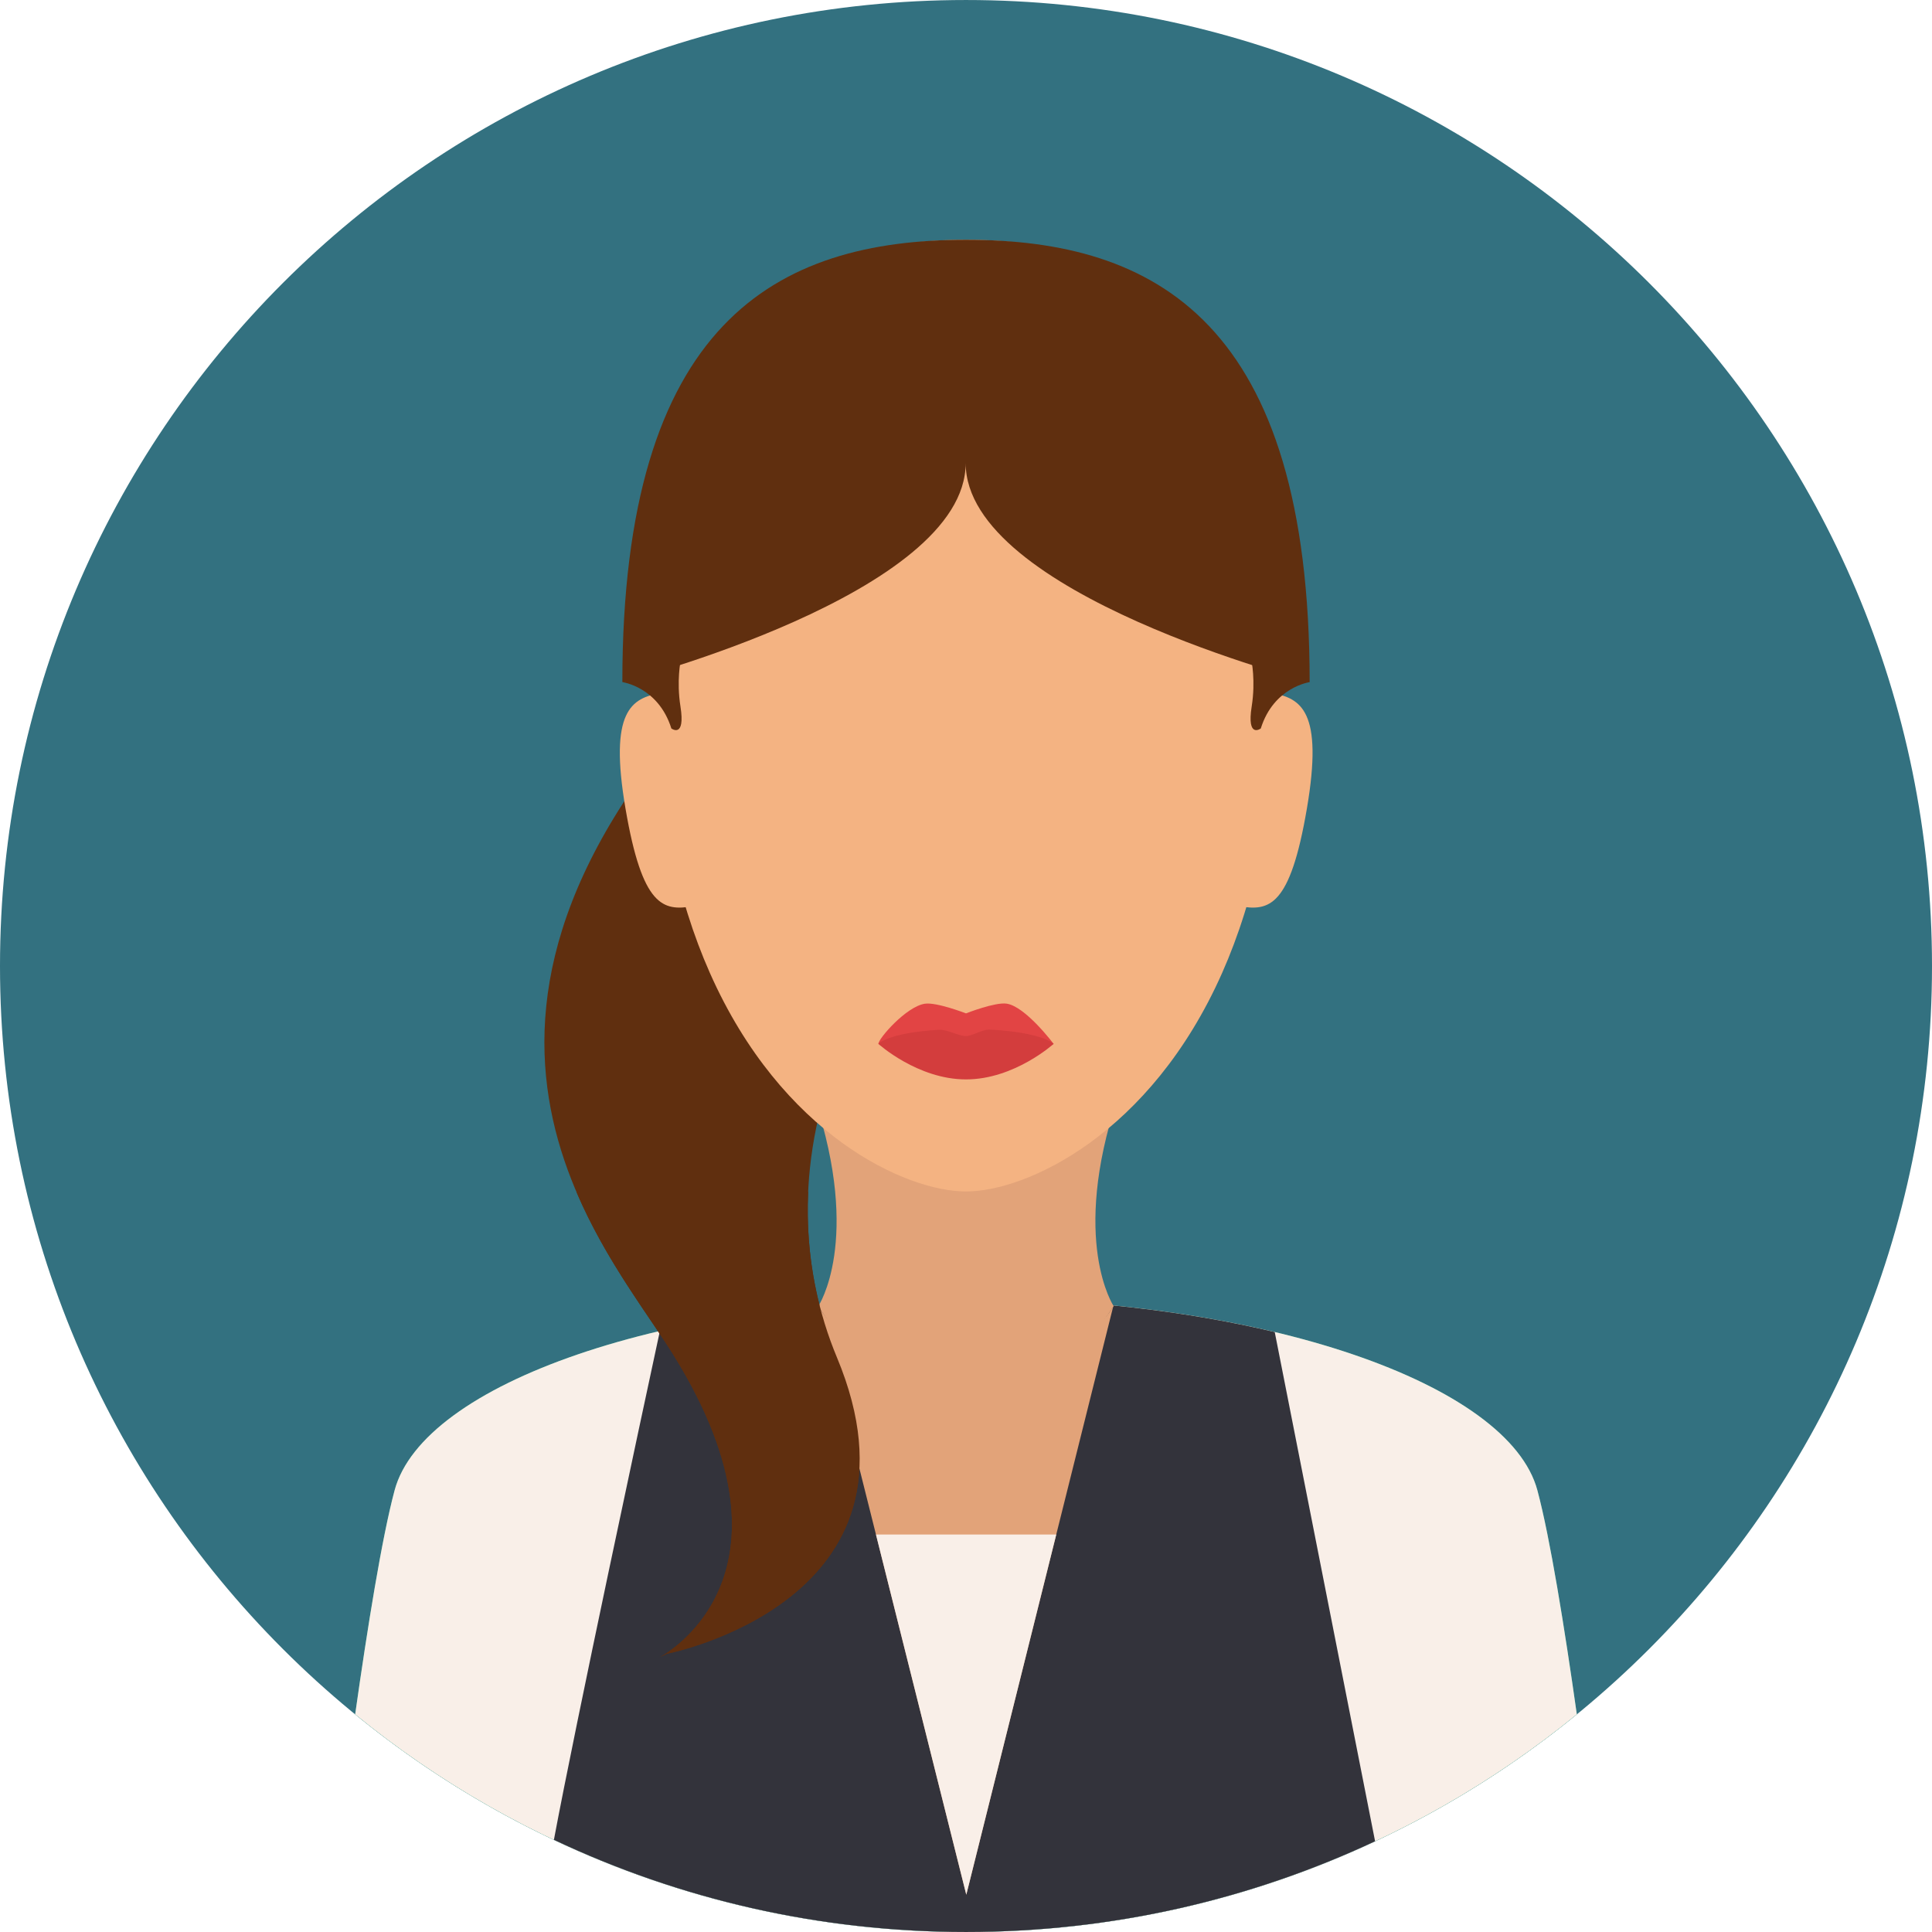
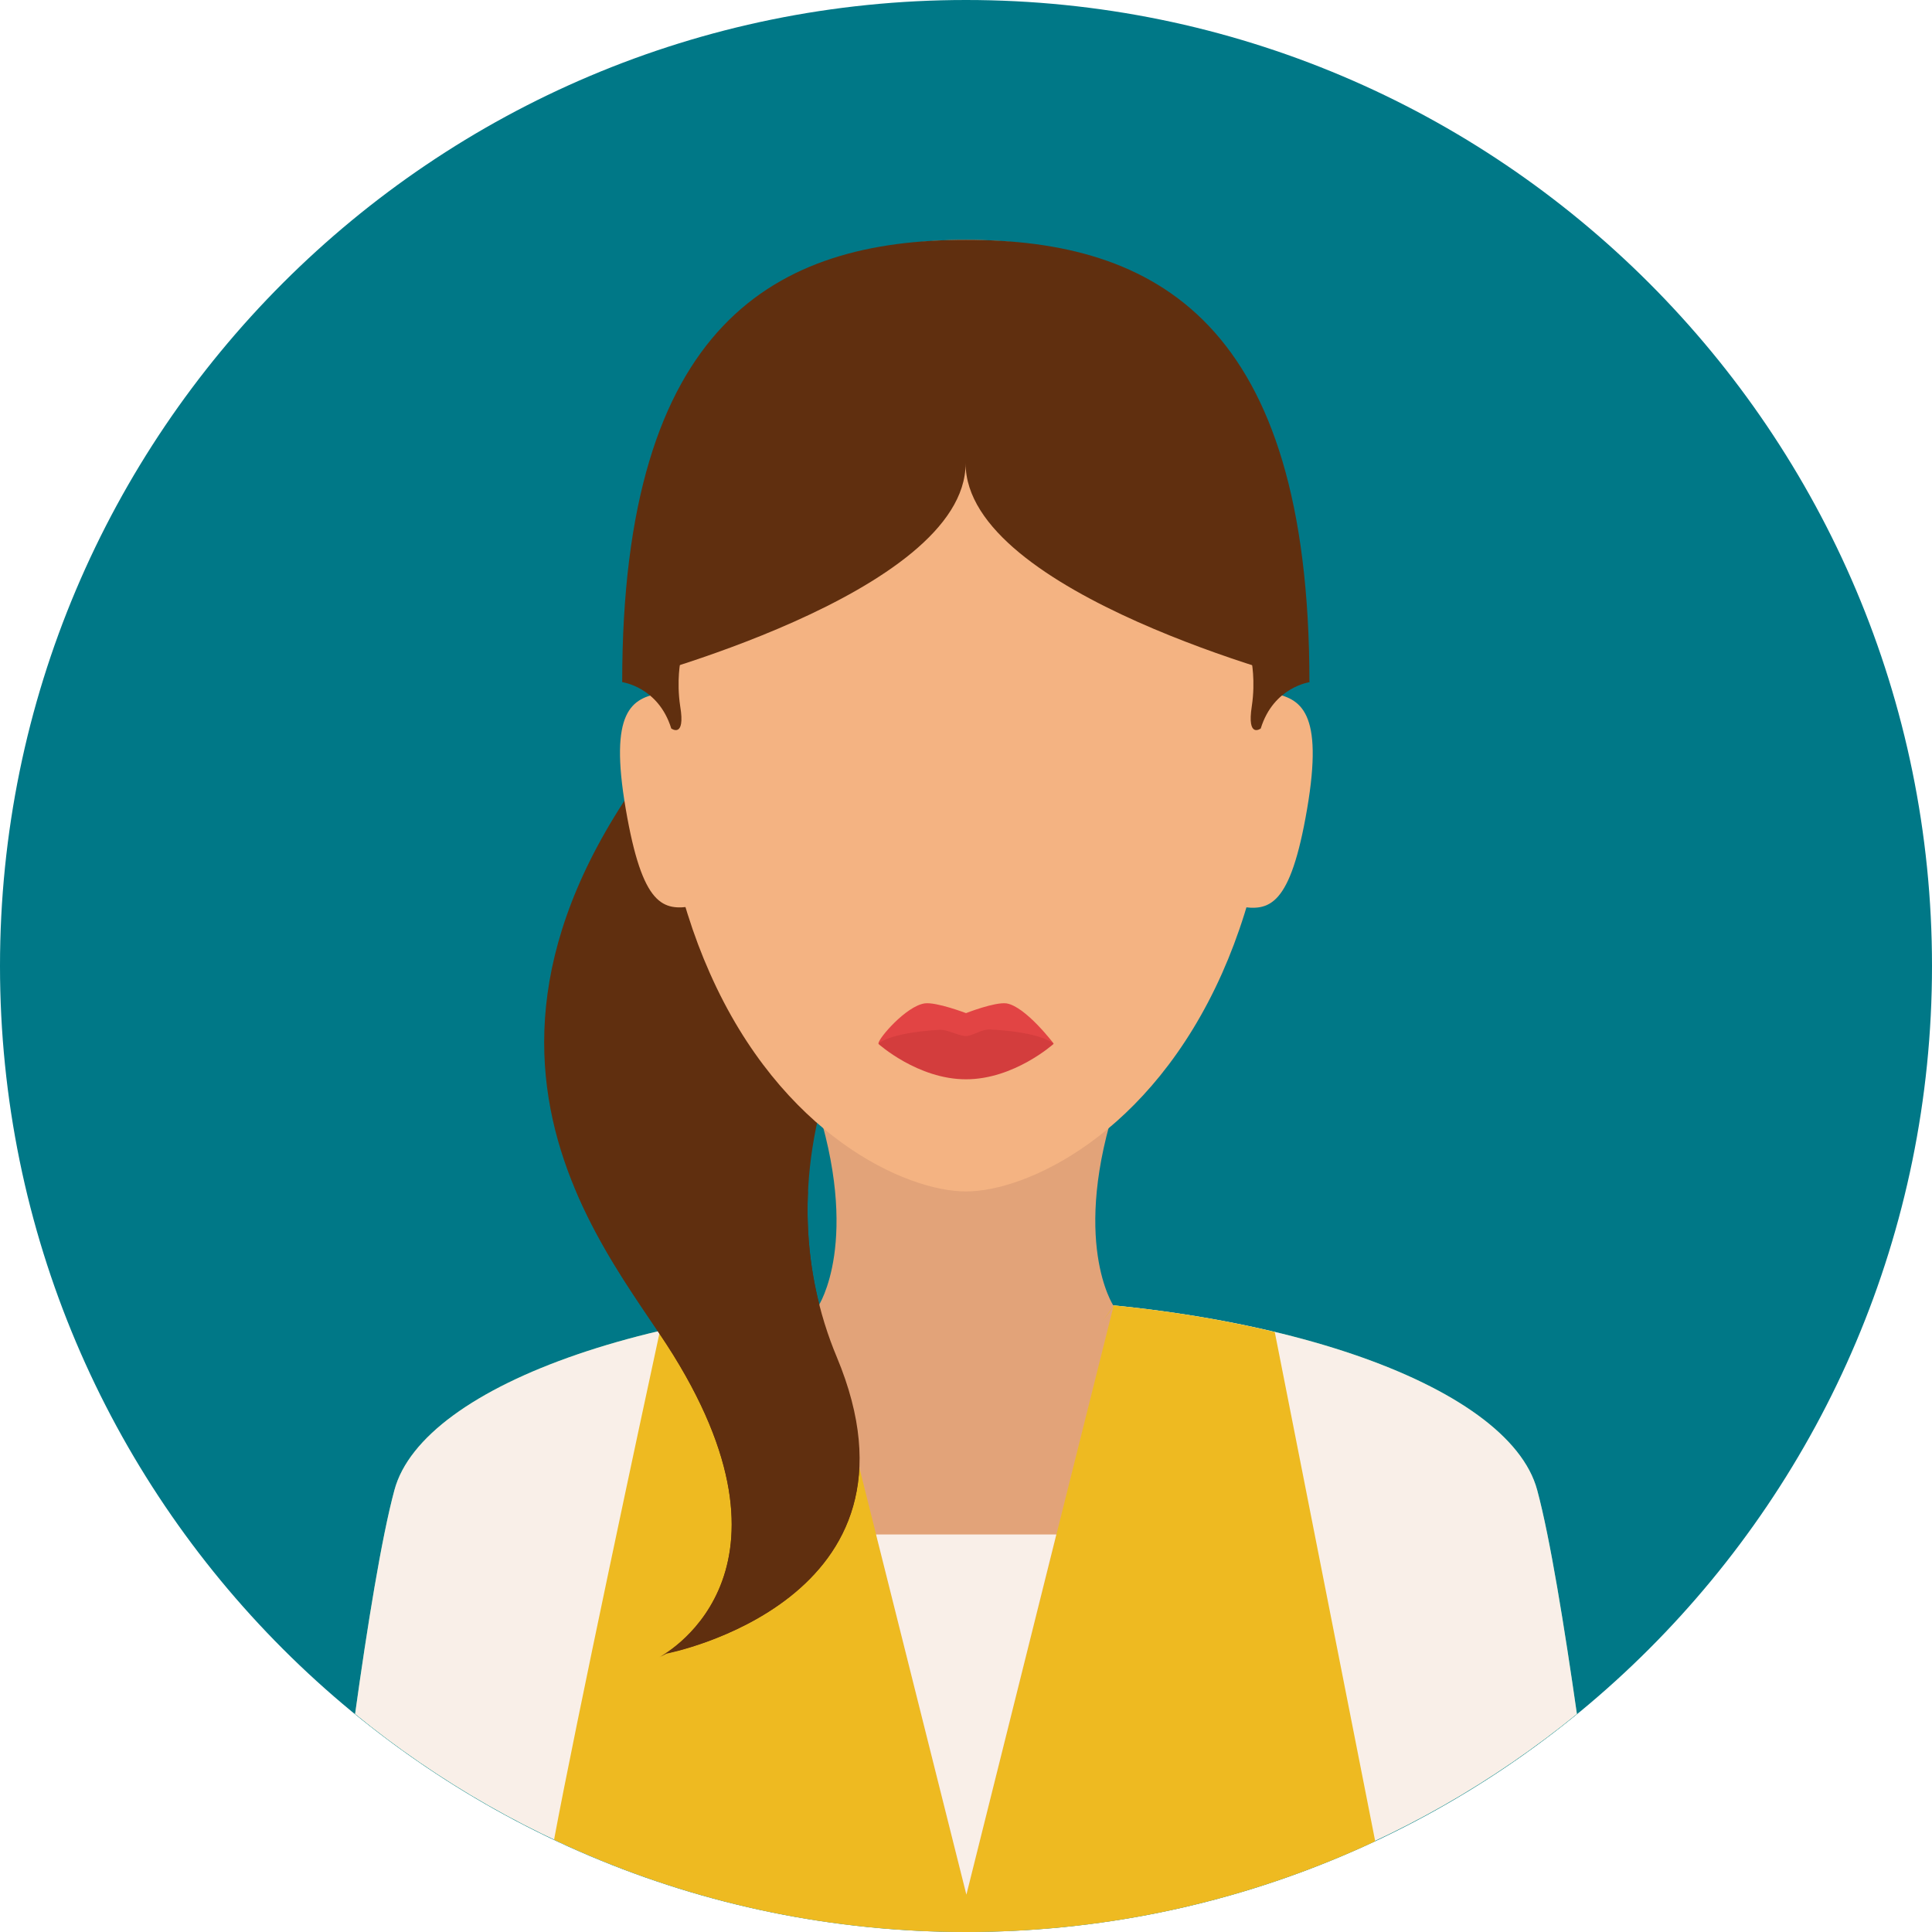
- <svg xmlns="http://www.w3.org/2000/svg" version="1.1" id="Layer_1" x="0px" y="0px" viewBox="0 0 496.158 496.158" style="enable-background:new 0 0 496.158 496.158;" xml:space="preserve">
-   <path style="fill:#337180;" d="M248.082,0.003C111.07,0.003,0,111.063,0,248.085c0,137.001,111.07,248.07,248.082,248.07  c137.006,0,248.076-111.069,248.076-248.07C496.158,111.062,385.088,0.003,248.082,0.003z" />
-   <path style="fill:#4ABC96;" d="M394.818,382.733c-7.312-27.279-69.907-49.333-147.073-49.333s-139.095,22.054-146.407,49.333  c-3.259,12.158-6.961,35.192-10.126,57.525c42.747,34.934,97.358,55.897,156.87,55.897c59.509,0,114.117-20.963,156.863-55.896  C401.78,417.926,398.078,394.891,394.818,382.733z" />
-   <path style="fill:#F9EFE8;" d="M394.818,382.733c-7.312-27.279-69.907-49.333-147.073-49.333s-139.095,22.054-146.407,49.333  c-3.259,12.158-6.961,35.192-10.126,57.525c42.747,34.934,97.358,55.897,156.87,55.897c59.509,0,114.117-20.963,156.863-55.896  C401.78,417.926,398.078,394.891,394.818,382.733z" />
-   <path style="fill:#33333B;" d="M327.366,342.081c-22.923-5.476-50.211-8.682-79.621-8.682c-28.925,0-55.709,3.099-78.278,8.41  c-4.671,21.706-21.589,100.602-27.219,130.68c32.101,15.169,67.973,23.666,105.834,23.666c37.555,0,73.153-8.356,105.055-23.296  L327.366,342.081z" />
-   <path style="fill:#E2A379;" d="M286.969,282.118h-77.78c12.136,36.588,0.978,53.294,0.978,53.294l26.912,6.063h22l26.912-6.062  C285.991,335.412,274.833,318.706,286.969,282.118z" />
-   <path style="fill:#602F0F;" d="M297.913,175.056l-107.561-5.687c-90.703,91.107-35.219,149.898-17.412,178.571  c35.836,57.702-3.645,77.745-3.645,77.745l1.936-0.973c0,0,69.834-13.476,43.682-76.164  C201.917,317.398,193.814,250.496,297.913,175.056z" />
-   <path style="fill:#F4B382;" d="M248.08,61.579c-44.047,0-79.754,21.167-79.754,113.596c0,31.266,5.595,55.765,13.973,74.673  c18.432,41.598,50.335,56.136,65.781,56.136s47.349-14.538,65.78-56.136c8.377-18.908,13.972-43.407,13.972-74.673  C327.832,82.746,292.125,61.579,248.08,61.579z" />
-   <path style="fill:#E24444;" d="M258.511,257.746c-2.971-0.439-10.432,2.5-10.432,2.5s-7.566-2.931-10.561-2.48  c-4.798,0.722-11.939,8.953-11.939,10.313c0,0,10.074,5.25,22.5,5.25s22.5-5.25,22.5-5.25S263.382,258.466,258.511,257.746z" />
-   <path style="fill:#D33D3D;" d="M254.206,264.411c-1.951-0.105-4.461,1.668-6.127,1.668c-1.925,0-4.809-1.753-7.025-1.617  c-13.15,0.81-15.475,3.617-15.475,3.617s10.074,9.125,22.5,9.125s22.5-9.125,22.5-9.125S267.862,265.144,254.206,264.411z" />
-   <path style="fill:#E2A379;" d="M247.788,352.746c-29.209,0-37.543-17.333-37.543-17.333l37.91,151.167l37.756-151.167  C285.911,335.412,276.996,352.746,247.788,352.746z" />
-   <polygon style="fill:#F9EFE8;" points="224.958,394.079 248.155,486.579 271.258,394.079 " />
-   <path style="fill:#E2A379;" d="M247.829,316.996l-37.662,18.417c0,0,16.828,28.073,37.62,28.073s38.204-28.073,38.204-28.073  L247.829,316.996z" />
-   <path style="fill:#602F0F;" d="M248.08,61.579C248.079,61.579,248.079,61.579,248.08,61.579c-0.001,0-0.001,0-0.002,0  c-48.74,0-88.252,21.168-88.252,113.596c0,0,88.171-22.596,88.171-56.244c0,33.647,88.335,56.244,88.335,56.244  C336.332,82.747,296.82,61.579,248.08,61.579z" />
+ <svg xmlns="http://www.w3.org/2000/svg" version="1.1" id="Layer_1" x="0px" y="0px" viewBox="0 0 496.2 496.2" style="enable-background:new 0 0 496.2 496.2;" xml:space="preserve">
+   <style type="text/css">
+ 	.st0{fill:#007887;}
+ 	.st1{fill:#4ABC96;}
+ 	.st2{fill:#F9EFE8;}
+ 	.st3{fill:#EEBA21;}
+ 	.st4{fill:#E2A379;}
+ 	.st5{fill:#602F0F;}
+ 	.st6{fill:#F4B382;}
+ 	.st7{fill:#E24444;}
+ 	.st8{fill:#D33D3D;}
+ </style>
+   <path class="st0" d="M248.1,0C111.1,0,0,111.1,0,248.1s111.1,248.1,248.1,248.1s248.1-111.1,248.1-248.1S385.1,0,248.1,0z" />
+   <path class="st1" d="M394.8,382.7c-7.3-27.3-69.9-49.3-147.1-49.3s-139.1,22.1-146.4,49.3c-3.3,12.2-7,35.2-10.1,57.5  c42.7,34.9,97.4,55.9,156.9,55.9s114.1-21,156.9-55.9C401.8,417.9,398.1,394.9,394.8,382.7z" />
+   <path class="st2" d="M394.8,382.7c-7.3-27.3-69.9-49.3-147.1-49.3s-139.1,22.1-146.4,49.3c-3.3,12.2-7,35.2-10.1,57.5  c42.7,34.9,97.4,55.9,156.9,55.9s114.1-21,156.9-55.9C401.8,417.9,398.1,394.9,394.8,382.7z" />
+   <path class="st3" d="M327.4,342.1c-22.9-5.5-50.2-8.7-79.6-8.7c-28.9,0-55.7,3.1-78.3,8.4c-4.7,21.7-21.6,100.6-27.2,130.7  c32.1,15.2,68,23.7,105.8,23.7c37.6,0,73.2-8.4,105.1-23.3L327.4,342.1z" />
+   <path class="st4" d="M287,282.1h-77.8c12.1,36.6,1,53.3,1,53.3l26.9,6.1h22l26.9-6.1C286,335.4,274.8,318.7,287,282.1z" />
+   <path class="st5" d="M297.9,175.1l-107.6-5.7c-90.7,91.1-35.2,149.9-17.4,178.6c35.8,57.7-3.6,77.7-3.6,77.7l1.9-1  c0,0,69.8-13.5,43.7-76.2C201.9,317.4,193.8,250.5,297.9,175.1z" />
+   <path class="st6" d="M248.1,61.6c-44,0-79.8,21.2-79.8,113.6c0,31.3,5.6,55.8,14,74.7c18.4,41.6,50.3,56.1,65.8,56.1  s47.3-14.5,65.8-56.1c8.4-18.9,14-43.4,14-74.7C327.8,82.7,292.1,61.6,248.1,61.6z" />
+   <path class="st7" d="M258.5,257.7c-3-0.4-10.4,2.5-10.4,2.5s-7.6-2.9-10.6-2.5c-4.8,0.7-11.9,9-11.9,10.3c0,0,10.1,5.2,22.5,5.2  s22.5-5.2,22.5-5.2S263.4,258.5,258.5,257.7z" />
+   <path class="st8" d="M254.2,264.4c-2-0.1-4.5,1.7-6.1,1.7c-1.9,0-4.8-1.8-7-1.6c-13.1,0.8-15.5,3.6-15.5,3.6s10.1,9.1,22.5,9.1  c12.4,0,22.5-9.1,22.5-9.1S267.9,265.1,254.2,264.4z" />
+   <path class="st4" d="M247.8,352.7c-29.2,0-37.5-17.3-37.5-17.3l37.9,151.2L286,335.4C285.9,335.4,277,352.7,247.8,352.7z" />
+   <polygon class="st2" points="225,394.1 248.2,486.6 271.3,394.1 " />
+   <path class="st4" d="M247.8,317l-37.7,18.4c0,0,16.8,28.1,37.6,28.1s38.2-28.1,38.2-28.1L247.8,317z" />
+   <path class="st5" d="M248.1,61.6L248.1,61.6L248.1,61.6c-48.7,0-88.3,21.2-88.3,113.6c0,0,88.2-22.6,88.2-56.2  c0,33.6,88.3,56.2,88.3,56.2C336.3,82.7,296.8,61.6,248.1,61.6z" />
  <g>
-     <path style="fill:#F4B382;" d="M169.766,177.962c-7.624,1.304-13.423,4.587-9.122,29.746c4.303,25.159,9.645,26.329,17.268,25.025   L169.766,177.962z" />
-     <path style="fill:#F4B382;" d="M326.491,177.962l-8.146,54.771c7.625,1.304,12.967,0.134,17.268-25.025   S334.114,179.266,326.491,177.962z" />
+     <path class="st6" d="M169.8,178c-7.6,1.3-13.4,4.6-9.1,29.7c4.3,25.2,9.6,26.3,17.3,25L169.8,178z" />
+     <path class="st6" d="M326.5,178l-8.1,54.8c7.6,1.3,13,0.1,17.3-25S334.1,179.3,326.5,178z" />
  </g>
  <g>
-     <path style="fill:#602F0F;" d="M174.746,181.412c-1.042-6.583,0.067-11.833,0.067-11.833l-14.987,5.596   c0,0,9.253,1.237,12.587,11.904C172.413,187.079,176.075,189.807,174.746,181.412z" />
-     <path style="fill:#602F0F;" d="M321.383,169.579c0,0,1.109,5.25,0.067,11.833c-1.328,8.394,2.334,5.667,2.334,5.667   c3.333-10.667,12.586-11.904,12.586-11.904L321.383,169.579z" />
-     <path style="fill:#602F0F;" d="M214.913,348.548c-4.366-10.464-8.172-24.968-7.365-42.469h-59.516   c7.59,17.789,18.605,31.714,24.908,41.861c35.836,57.702-3.645,77.745-3.645,77.745l1.936-0.973   C171.231,424.712,241.065,411.236,214.913,348.548z" />
+     <path class="st5" d="M174.7,181.4c-1-6.6,0.1-11.8,0.1-11.8l-15,5.6c0,0,9.3,1.2,12.6,11.9C172.4,187.1,176.1,189.8,174.7,181.4z" />
+     <path class="st5" d="M321.4,169.6c0,0,1.1,5.2,0.1,11.8c-1.3,8.4,2.3,5.7,2.3,5.7c3.3-10.7,12.6-11.9,12.6-11.9L321.4,169.6z" />
+     <path class="st5" d="M214.9,348.5c-4.4-10.5-8.2-25-7.4-42.5H148c7.6,17.8,18.6,31.7,24.9,41.9c35.8,57.7-3.6,77.7-3.6,77.7l1.9-1   C171.2,424.7,241.1,411.2,214.9,348.5z" />
  </g>
-   <g>
- </g>
-   <g>
- </g>
-   <g>
- </g>
-   <g>
- </g>
-   <g>
- </g>
-   <g>
- </g>
-   <g>
- </g>
-   <g>
- </g>
-   <g>
- </g>
-   <g>
- </g>
-   <g>
- </g>
-   <g>
- </g>
-   <g>
- </g>
-   <g>
- </g>
-   <g>
- </g>
</svg>
